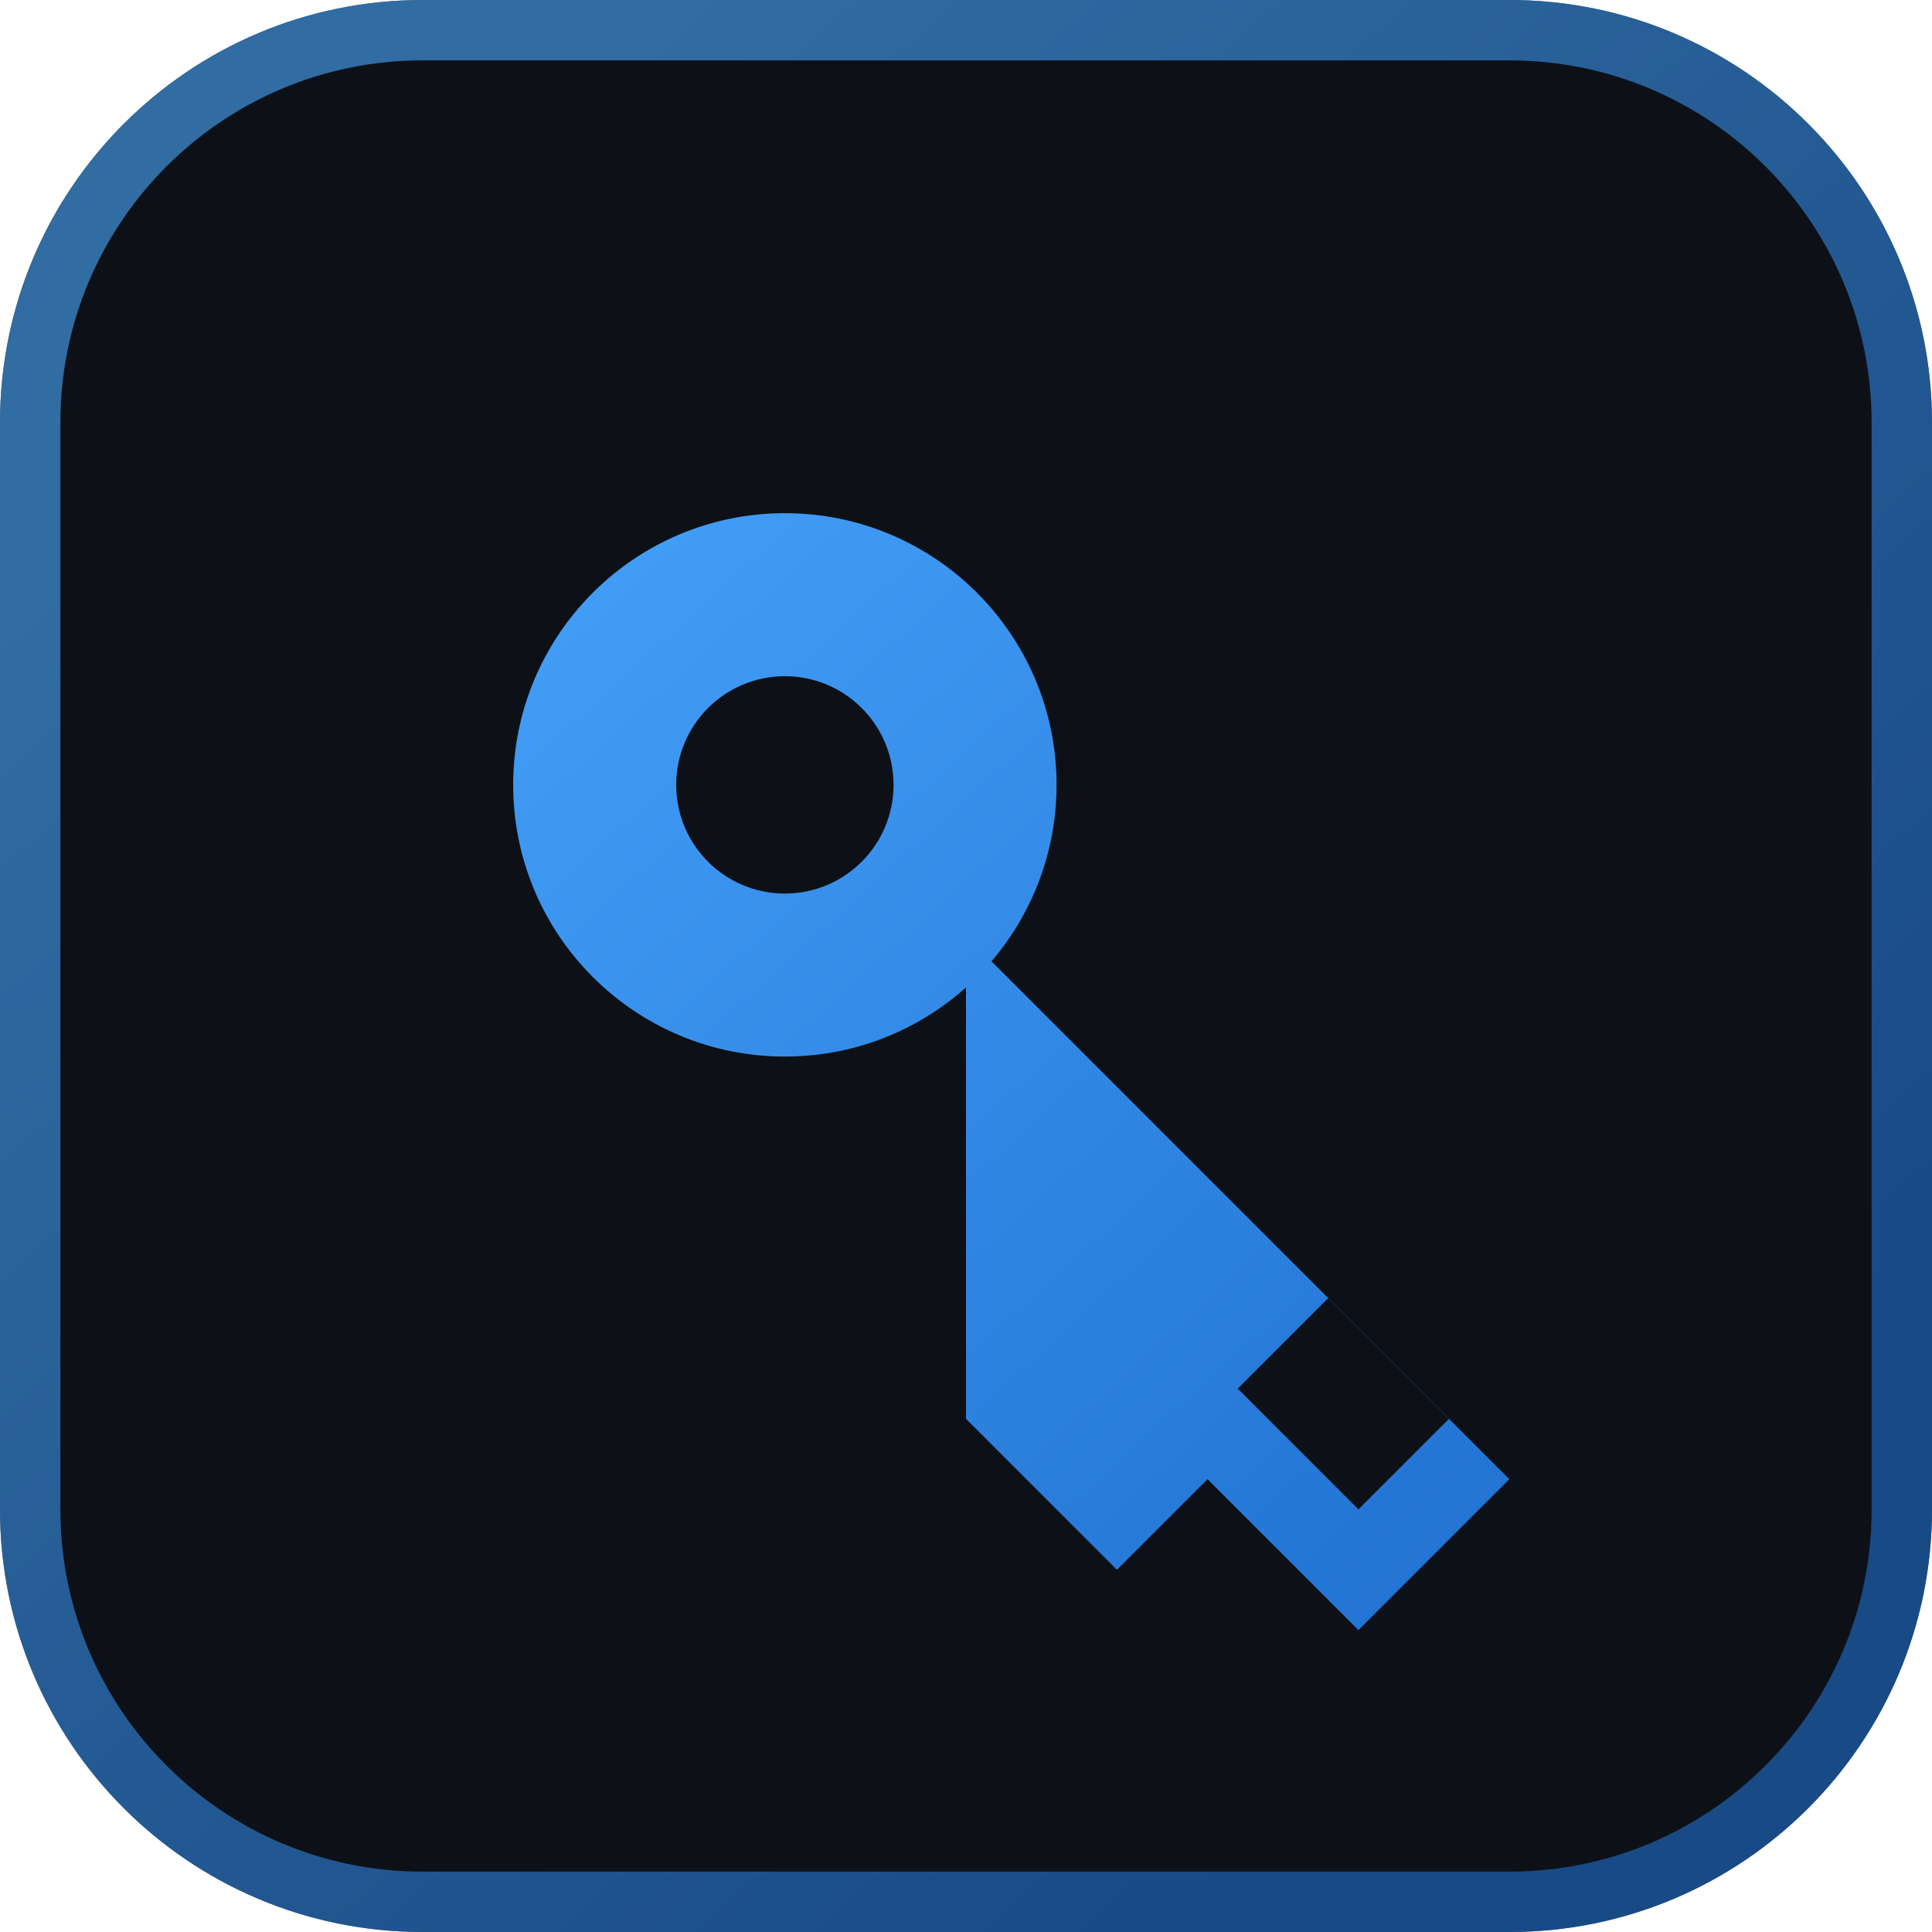
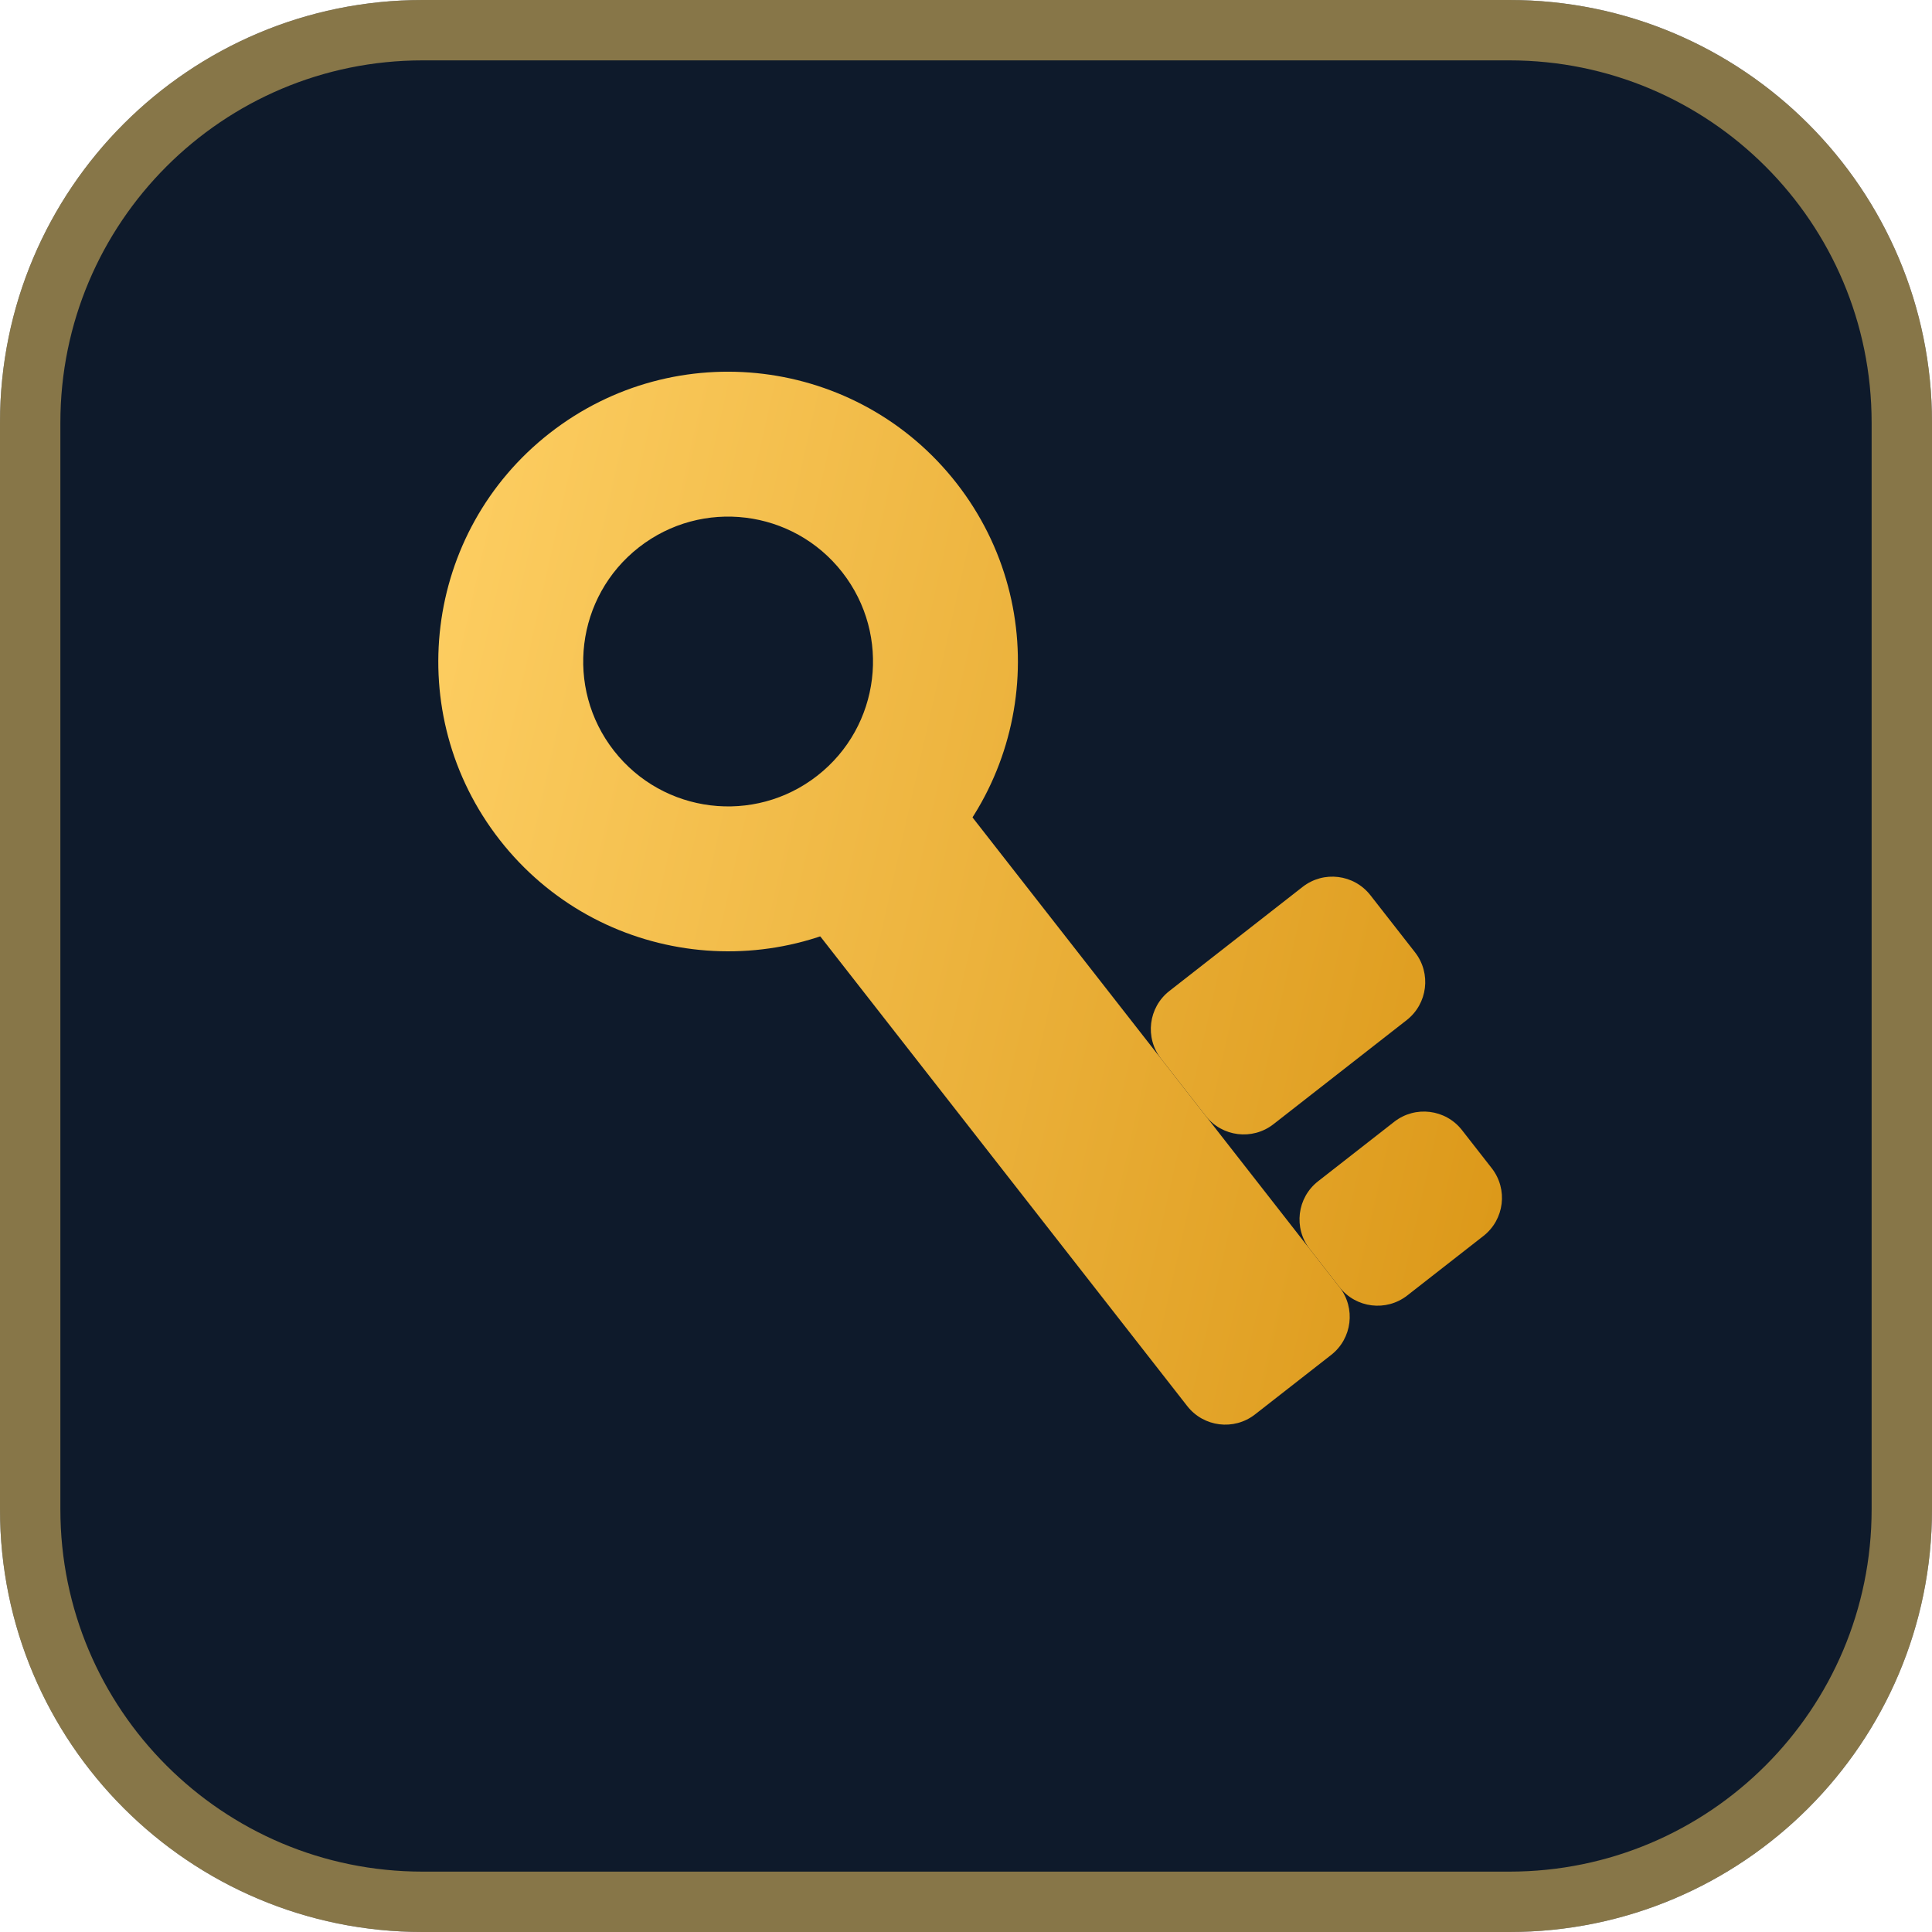
<svg xmlns="http://www.w3.org/2000/svg" viewBox="0 0 64 64" role="img" aria-label="Keyer">
  <defs>
-     <linearGradient id="keyer-blue" x1="12" y1="10" x2="52" y2="54" gradientUnits="userSpaceOnUse">
-       <stop offset="0" stop-color="#4aa8ff" />
-       <stop offset="1" stop-color="#1f6fd0" />
+     <linearGradient id="keyer-brass" x1="14" y1="10" x2="50" y2="54" gradientUnits="userSpaceOnUse">
+       <stop offset="0" stop-color="#ffd166" />
+       <stop offset="1" stop-color="#d99413" />
    </linearGradient>
  </defs>
-   <rect width="64" height="64" rx="14" fill="#0d1117" />
-   <rect x="1" y="1" width="62" height="62" rx="13" fill="none" stroke="url(#keyer-blue)" stroke-width="2" opacity=".6" />
-   <g fill="url(#keyer-blue)">
-     <circle cx="26" cy="26" r="9" />
-     <circle cx="26" cy="26" r="3.6" fill="#0d1117" />
-     <path d="M32 31 L50 49 L45 54 L40 49 L37 52 L32 47 Z" />
-     <path d="M44 43 L48 47 L45 50 L41 46 Z" fill="#0d1117" />
+   <rect width="64" height="64" rx="14" fill="#0e1a2b" />
+   <rect x="1" y="1" width="62" height="62" rx="13" fill="none" stroke="#ffd166" stroke-width="2" opacity=".5" />
+   <g transform="translate(32 32) rotate(-38) scale(0.8) translate(-32 -32)">
+     <path fill="url(#keyer-brass)" fill-rule="evenodd" d="M32 4 a12 12 0 1 0 0 24 a12 12 0 0 0 0 -24 Z                            M32 10 a6 6 0 1 1 0 12 a6 6 0 0 1 0 -12 Z" />
+     <rect x="28" y="24" width="8" height="30" rx="2" fill="url(#keyer-brass)" />
+     <rect x="36" y="38" width="11" height="7" rx="2" fill="url(#keyer-brass)" />
+     <rect x="36" y="48" width="8" height="6" rx="2" fill="url(#keyer-brass)" />
  </g>
</svg>
